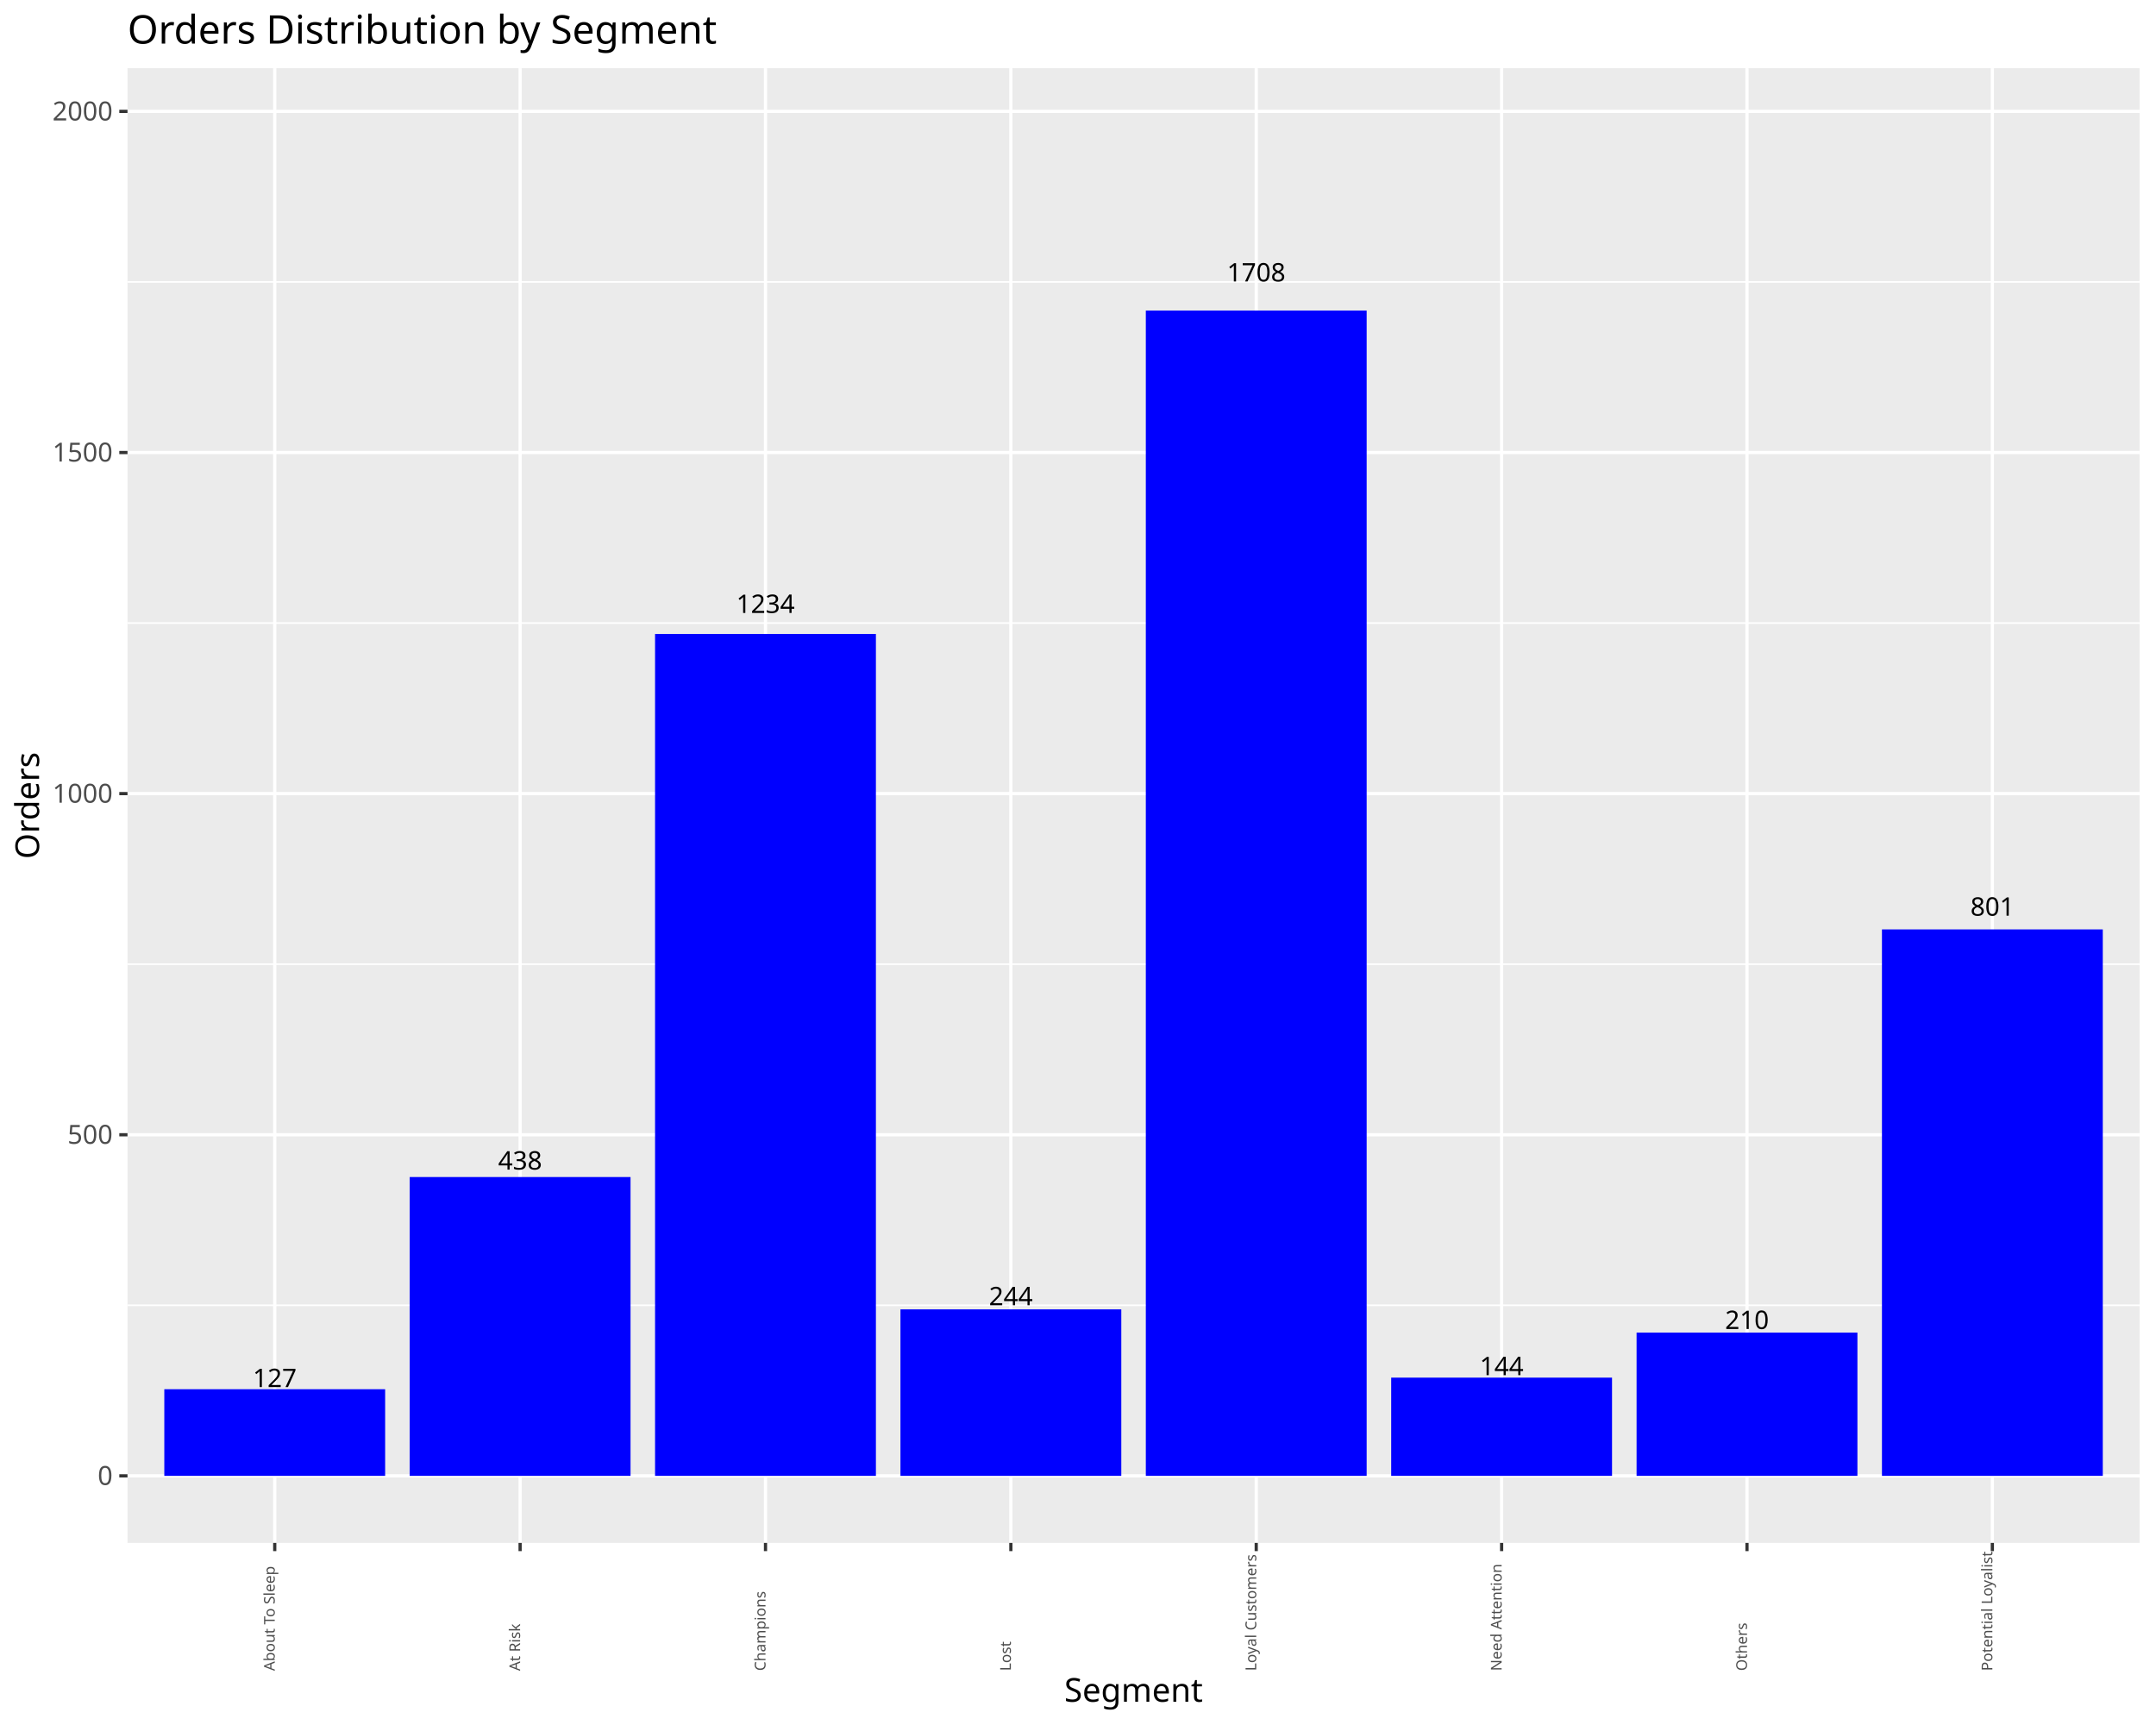
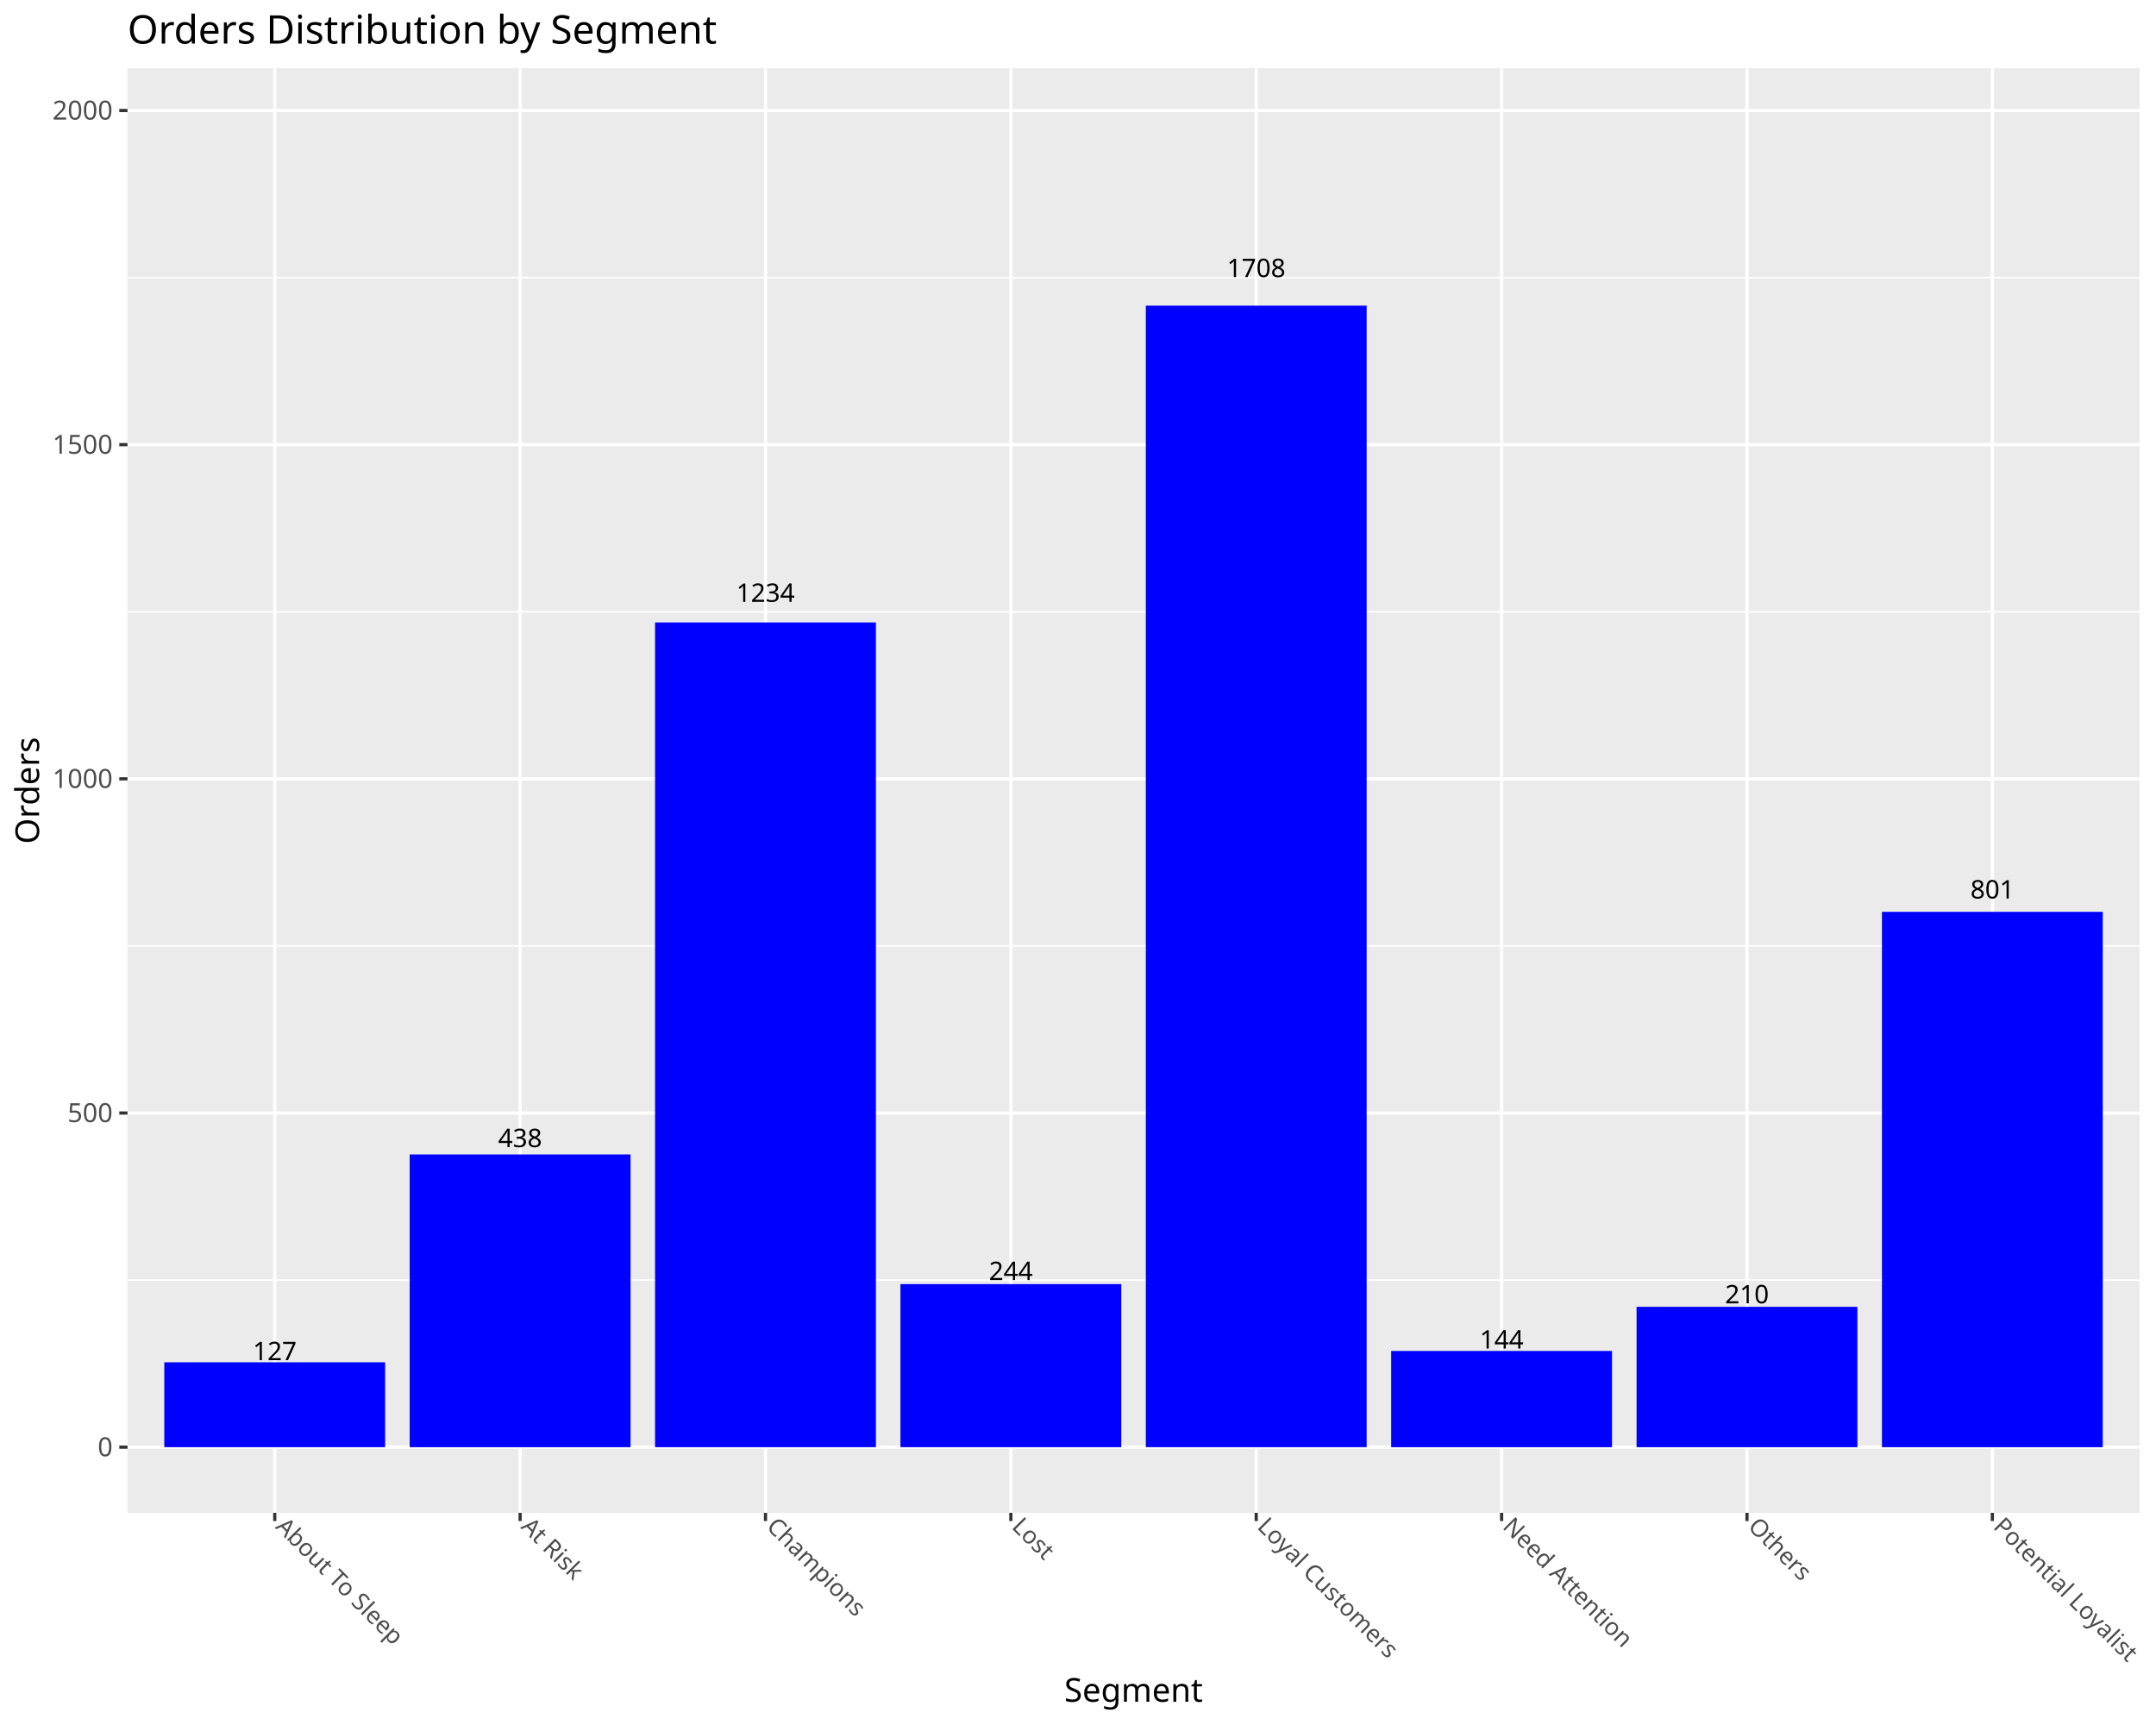
<svg xmlns="http://www.w3.org/2000/svg" class="svglite" data-engine-version="2.0" width="720.00pt" height="576.00pt" viewBox="0 0 720.00 576.00">
  <defs>
    <style type="text/css">
    .svglite line, .svglite polyline, .svglite polygon, .svglite path, .svglite rect, .svglite circle {
      fill: none;
      stroke: #000000;
      stroke-linecap: round;
      stroke-linejoin: round;
      stroke-miterlimit: 10.00;
    }
  </style>
  </defs>
  <rect width="100%" height="100%" style="stroke: none; fill: #FFFFFF;" />
  <defs>
    <clipPath id="cpMC4wMHw3MjAuMDB8MC4wMHw1NzYuMDA=">
      <rect x="0.00" y="0.00" width="720.00" height="576.00" />
    </clipPath>
  </defs>
  <g clip-path="url(#cpMC4wMHw3MjAuMDB8MC4wMHw1NzYuMDA=)">
    <rect x="0.00" y="0.00" width="720.00" height="576.00" style="stroke-width: 1.07; stroke: #FFFFFF; fill: #FFFFFF;" />
  </g>
  <defs>
-     <clipPath id="cpNDIuNTh8NzE0LjUyfDIyLjc4fDUxNS4xOQ==">
-       <rect x="42.58" y="22.78" width="671.94" height="492.41" />
+     <clipPath id="cpNDIuNTh8NzE0LjUyfDIyLjc4fDUwNS4xNg==">
+       <rect x="42.58" y="22.78" width="671.94" height="482.38" />
    </clipPath>
  </defs>
-   <g clip-path="url(#cpNDIuNTh8NzE0LjUyfDIyLjc4fDUxNS4xOQ==)">
-     <rect x="42.58" y="22.78" width="671.94" height="492.41" style="stroke-width: 1.07; stroke: none; fill: #EBEBEB;" />
-     <polyline points="42.58,435.86 714.52,435.86 " style="stroke-width: 0.53; stroke: #FFFFFF; stroke-linecap: butt;" />
-     <polyline points="42.58,321.95 714.52,321.95 " style="stroke-width: 0.53; stroke: #FFFFFF; stroke-linecap: butt;" />
-     <polyline points="42.58,208.05 714.52,208.05 " style="stroke-width: 0.53; stroke: #FFFFFF; stroke-linecap: butt;" />
-     <polyline points="42.58,94.14 714.52,94.14 " style="stroke-width: 0.53; stroke: #FFFFFF; stroke-linecap: butt;" />
-     <polyline points="42.58,492.81 714.52,492.81 " style="stroke-width: 1.07; stroke: #FFFFFF; stroke-linecap: butt;" />
-     <polyline points="42.58,378.91 714.52,378.91 " style="stroke-width: 1.07; stroke: #FFFFFF; stroke-linecap: butt;" />
-     <polyline points="42.58,265.00 714.52,265.00 " style="stroke-width: 1.07; stroke: #FFFFFF; stroke-linecap: butt;" />
-     <polyline points="42.58,151.10 714.52,151.10 " style="stroke-width: 1.07; stroke: #FFFFFF; stroke-linecap: butt;" />
-     <polyline points="42.58,37.19 714.52,37.19 " style="stroke-width: 1.07; stroke: #FFFFFF; stroke-linecap: butt;" />
-     <polyline points="91.75,515.19 91.75,22.78 " style="stroke-width: 1.07; stroke: #FFFFFF; stroke-linecap: butt;" />
-     <polyline points="173.69,515.19 173.69,22.78 " style="stroke-width: 1.07; stroke: #FFFFFF; stroke-linecap: butt;" />
-     <polyline points="255.64,515.19 255.64,22.78 " style="stroke-width: 1.07; stroke: #FFFFFF; stroke-linecap: butt;" />
-     <polyline points="337.58,515.19 337.58,22.78 " style="stroke-width: 1.07; stroke: #FFFFFF; stroke-linecap: butt;" />
-     <polyline points="419.52,515.19 419.52,22.78 " style="stroke-width: 1.07; stroke: #FFFFFF; stroke-linecap: butt;" />
-     <polyline points="501.47,515.19 501.47,22.78 " style="stroke-width: 1.07; stroke: #FFFFFF; stroke-linecap: butt;" />
-     <polyline points="583.41,515.19 583.41,22.78 " style="stroke-width: 1.07; stroke: #FFFFFF; stroke-linecap: butt;" />
-     <polyline points="665.35,515.19 665.35,22.78 " style="stroke-width: 1.07; stroke: #FFFFFF; stroke-linecap: butt;" />
-     <rect x="382.65" y="103.71" width="73.75" height="389.10" style="stroke-width: 1.07; stroke: none; stroke-linecap: butt; stroke-linejoin: miter; fill: #0000FF;" />
-     <rect x="136.82" y="393.03" width="73.75" height="99.78" style="stroke-width: 1.07; stroke: none; stroke-linecap: butt; stroke-linejoin: miter; fill: #0000FF;" />
-     <rect x="218.76" y="211.69" width="73.75" height="281.12" style="stroke-width: 1.07; stroke: none; stroke-linecap: butt; stroke-linejoin: miter; fill: #0000FF;" />
-     <rect x="464.59" y="460.01" width="73.75" height="32.80" style="stroke-width: 1.07; stroke: none; stroke-linecap: butt; stroke-linejoin: miter; fill: #0000FF;" />
-     <rect x="300.71" y="437.22" width="73.75" height="55.59" style="stroke-width: 1.07; stroke: none; stroke-linecap: butt; stroke-linejoin: miter; fill: #0000FF;" />
-     <rect x="628.48" y="310.34" width="73.75" height="182.47" style="stroke-width: 1.07; stroke: none; stroke-linecap: butt; stroke-linejoin: miter; fill: #0000FF;" />
-     <rect x="54.87" y="463.88" width="73.75" height="28.93" style="stroke-width: 1.07; stroke: none; stroke-linecap: butt; stroke-linejoin: miter; fill: #0000FF;" />
-     <rect x="546.54" y="444.97" width="73.75" height="47.84" style="stroke-width: 1.07; stroke: none; stroke-linecap: butt; stroke-linejoin: miter; fill: #0000FF;" />
-     <text x="419.52" y="93.99" text-anchor="middle" style="font-size: 8.54px; font-family: sans;" textLength="18.99px" lengthAdjust="spacingAndGlyphs">1708</text>
-     <text x="173.69" y="390.54" text-anchor="middle" style="font-size: 8.54px; font-family: sans;" textLength="14.24px" lengthAdjust="spacingAndGlyphs">438</text>
-     <text x="255.64" y="204.67" text-anchor="middle" style="font-size: 8.54px; font-family: sans;" textLength="18.99px" lengthAdjust="spacingAndGlyphs">1234</text>
-     <text x="501.47" y="459.19" text-anchor="middle" style="font-size: 8.54px; font-family: sans;" textLength="14.24px" lengthAdjust="spacingAndGlyphs">144</text>
-     <text x="337.58" y="435.84" text-anchor="middle" style="font-size: 8.54px; font-family: sans;" textLength="14.24px" lengthAdjust="spacingAndGlyphs">244</text>
-     <text x="665.35" y="305.77" text-anchor="middle" style="font-size: 8.54px; font-family: sans;" textLength="14.24px" lengthAdjust="spacingAndGlyphs">801</text>
-     <text x="91.75" y="463.16" text-anchor="middle" style="font-size: 8.54px; font-family: sans;" textLength="14.24px" lengthAdjust="spacingAndGlyphs">127</text>
-     <text x="583.41" y="443.77" text-anchor="middle" style="font-size: 8.54px; font-family: sans;" textLength="14.24px" lengthAdjust="spacingAndGlyphs">210</text>
+   <g clip-path="url(#cpNDIuNTh8NzE0LjUyfDIyLjc4fDUwNS4xNg==)">
+     <rect x="42.58" y="22.78" width="671.94" height="482.38" style="stroke-width: 1.07; stroke: none; fill: #EBEBEB;" />
+     <polyline points="42.58,427.44 714.52,427.44 " style="stroke-width: 0.53; stroke: #FFFFFF; stroke-linecap: butt;" />
+     <polyline points="42.58,315.86 714.52,315.86 " style="stroke-width: 0.53; stroke: #FFFFFF; stroke-linecap: butt;" />
+     <polyline points="42.58,204.27 714.52,204.27 " style="stroke-width: 0.53; stroke: #FFFFFF; stroke-linecap: butt;" />
+     <polyline points="42.58,92.69 714.52,92.69 " style="stroke-width: 0.53; stroke: #FFFFFF; stroke-linecap: butt;" />
+     <polyline points="42.58,483.23 714.52,483.23 " style="stroke-width: 1.07; stroke: #FFFFFF; stroke-linecap: butt;" />
+     <polyline points="42.58,371.65 714.52,371.65 " style="stroke-width: 1.07; stroke: #FFFFFF; stroke-linecap: butt;" />
+     <polyline points="42.58,260.07 714.52,260.07 " style="stroke-width: 1.07; stroke: #FFFFFF; stroke-linecap: butt;" />
+     <polyline points="42.58,148.48 714.52,148.48 " style="stroke-width: 1.07; stroke: #FFFFFF; stroke-linecap: butt;" />
+     <polyline points="42.58,36.90 714.52,36.90 " style="stroke-width: 1.07; stroke: #FFFFFF; stroke-linecap: butt;" />
+     <polyline points="91.75,505.16 91.75,22.78 " style="stroke-width: 1.07; stroke: #FFFFFF; stroke-linecap: butt;" />
+     <polyline points="173.69,505.16 173.69,22.78 " style="stroke-width: 1.07; stroke: #FFFFFF; stroke-linecap: butt;" />
+     <polyline points="255.64,505.16 255.64,22.78 " style="stroke-width: 1.07; stroke: #FFFFFF; stroke-linecap: butt;" />
+     <polyline points="337.58,505.16 337.58,22.78 " style="stroke-width: 1.07; stroke: #FFFFFF; stroke-linecap: butt;" />
+     <polyline points="419.52,505.16 419.52,22.78 " style="stroke-width: 1.07; stroke: #FFFFFF; stroke-linecap: butt;" />
+     <polyline points="501.47,505.16 501.47,22.78 " style="stroke-width: 1.07; stroke: #FFFFFF; stroke-linecap: butt;" />
+     <polyline points="583.41,505.16 583.41,22.78 " style="stroke-width: 1.07; stroke: #FFFFFF; stroke-linecap: butt;" />
+     <polyline points="665.35,505.16 665.35,22.78 " style="stroke-width: 1.07; stroke: #FFFFFF; stroke-linecap: butt;" />
+     <rect x="382.65" y="102.06" width="73.75" height="381.17" style="stroke-width: 1.07; stroke: none; stroke-linecap: butt; stroke-linejoin: miter; fill: #0000FF;" />
+     <rect x="136.82" y="385.49" width="73.75" height="97.75" style="stroke-width: 1.07; stroke: none; stroke-linecap: butt; stroke-linejoin: miter; fill: #0000FF;" />
+     <rect x="218.76" y="207.84" width="73.75" height="275.39" style="stroke-width: 1.07; stroke: none; stroke-linecap: butt; stroke-linejoin: miter; fill: #0000FF;" />
+     <rect x="464.59" y="451.10" width="73.75" height="32.14" style="stroke-width: 1.07; stroke: none; stroke-linecap: butt; stroke-linejoin: miter; fill: #0000FF;" />
+     <rect x="300.71" y="428.78" width="73.75" height="54.45" style="stroke-width: 1.07; stroke: none; stroke-linecap: butt; stroke-linejoin: miter; fill: #0000FF;" />
+     <rect x="628.48" y="304.48" width="73.75" height="178.76" style="stroke-width: 1.07; stroke: none; stroke-linecap: butt; stroke-linejoin: miter; fill: #0000FF;" />
+     <rect x="54.87" y="454.89" width="73.75" height="28.34" style="stroke-width: 1.07; stroke: none; stroke-linecap: butt; stroke-linejoin: miter; fill: #0000FF;" />
+     <rect x="546.54" y="436.37" width="73.75" height="46.87" style="stroke-width: 1.07; stroke: none; stroke-linecap: butt; stroke-linejoin: miter; fill: #0000FF;" />
+     <text x="419.52" y="92.53" text-anchor="middle" style="font-size: 8.54px; font-family: sans;" textLength="18.99px" lengthAdjust="spacingAndGlyphs">1708</text>
+     <text x="173.69" y="383.04" text-anchor="middle" style="font-size: 8.54px; font-family: sans;" textLength="14.24px" lengthAdjust="spacingAndGlyphs">438</text>
+     <text x="255.64" y="200.96" text-anchor="middle" style="font-size: 8.54px; font-family: sans;" textLength="18.99px" lengthAdjust="spacingAndGlyphs">1234</text>
+     <text x="501.47" y="450.29" text-anchor="middle" style="font-size: 8.54px; font-family: sans;" textLength="14.24px" lengthAdjust="spacingAndGlyphs">144</text>
+     <text x="337.58" y="427.42" text-anchor="middle" style="font-size: 8.54px; font-family: sans;" textLength="14.24px" lengthAdjust="spacingAndGlyphs">244</text>
+     <text x="665.35" y="300.01" text-anchor="middle" style="font-size: 8.54px; font-family: sans;" textLength="14.24px" lengthAdjust="spacingAndGlyphs">801</text>
+     <text x="91.75" y="454.18" text-anchor="middle" style="font-size: 8.54px; font-family: sans;" textLength="14.24px" lengthAdjust="spacingAndGlyphs">127</text>
+     <text x="583.41" y="435.20" text-anchor="middle" style="font-size: 8.54px; font-family: sans;" textLength="14.24px" lengthAdjust="spacingAndGlyphs">210</text>
  </g>
  <g clip-path="url(#cpMC4wMHw3MjAuMDB8MC4wMHw1NzYuMDA=)">
-     <text x="37.65" y="495.84" text-anchor="end" style="font-size: 8.80px; fill: #4D4D4D; font-family: sans;" textLength="4.89px" lengthAdjust="spacingAndGlyphs">0</text>
-     <text x="37.65" y="381.93" text-anchor="end" style="font-size: 8.80px; fill: #4D4D4D; font-family: sans;" textLength="14.68px" lengthAdjust="spacingAndGlyphs">500</text>
-     <text x="37.65" y="268.03" text-anchor="end" style="font-size: 8.80px; fill: #4D4D4D; font-family: sans;" textLength="19.58px" lengthAdjust="spacingAndGlyphs">1000</text>
-     <text x="37.65" y="154.12" text-anchor="end" style="font-size: 8.80px; fill: #4D4D4D; font-family: sans;" textLength="19.58px" lengthAdjust="spacingAndGlyphs">1500</text>
-     <text x="37.65" y="40.22" text-anchor="end" style="font-size: 8.80px; fill: #4D4D4D; font-family: sans;" textLength="19.58px" lengthAdjust="spacingAndGlyphs">2000</text>
-     <polyline points="39.84,492.81 42.58,492.81 " style="stroke-width: 1.07; stroke: #333333; stroke-linecap: butt;" />
-     <polyline points="39.84,378.91 42.58,378.91 " style="stroke-width: 1.07; stroke: #333333; stroke-linecap: butt;" />
-     <polyline points="39.84,265.00 42.58,265.00 " style="stroke-width: 1.07; stroke: #333333; stroke-linecap: butt;" />
-     <polyline points="39.84,151.10 42.58,151.10 " style="stroke-width: 1.07; stroke: #333333; stroke-linecap: butt;" />
-     <polyline points="39.84,37.19 42.58,37.19 " style="stroke-width: 1.07; stroke: #333333; stroke-linecap: butt;" />
-     <polyline points="91.75,517.93 91.75,515.19 " style="stroke-width: 1.07; stroke: #333333; stroke-linecap: butt;" />
-     <polyline points="173.69,517.93 173.69,515.19 " style="stroke-width: 1.07; stroke: #333333; stroke-linecap: butt;" />
-     <polyline points="255.64,517.93 255.64,515.19 " style="stroke-width: 1.07; stroke: #333333; stroke-linecap: butt;" />
-     <polyline points="337.58,517.93 337.58,515.19 " style="stroke-width: 1.07; stroke: #333333; stroke-linecap: butt;" />
-     <polyline points="419.52,517.93 419.52,515.19 " style="stroke-width: 1.07; stroke: #333333; stroke-linecap: butt;" />
-     <polyline points="501.47,517.93 501.47,515.19 " style="stroke-width: 1.07; stroke: #333333; stroke-linecap: butt;" />
-     <polyline points="583.41,517.93 583.41,515.19 " style="stroke-width: 1.07; stroke: #333333; stroke-linecap: butt;" />
-     <polyline points="665.35,517.93 665.35,515.19 " style="stroke-width: 1.07; stroke: #333333; stroke-linecap: butt;" />
-     <text transform="translate(91.75,557.93) rotate(-90)" style="font-size: 5.00px; fill: #4D4D4D; font-family: sans;" textLength="34.47px" lengthAdjust="spacingAndGlyphs">About To Sleep</text>
-     <text transform="translate(173.69,557.93) rotate(-90)" style="font-size: 5.00px; fill: #4D4D4D; font-family: sans;" textLength="15.84px" lengthAdjust="spacingAndGlyphs">At Risk</text>
-     <text transform="translate(255.64,557.93) rotate(-90)" style="font-size: 5.00px; fill: #4D4D4D; font-family: sans;" textLength="25.30px" lengthAdjust="spacingAndGlyphs">Champions</text>
-     <text transform="translate(337.58,557.93) rotate(-90)" style="font-size: 5.00px; fill: #4D4D4D; font-family: sans;" textLength="9.45px" lengthAdjust="spacingAndGlyphs">Lost</text>
-     <text transform="translate(419.52,557.93) rotate(-90)" style="font-size: 5.00px; fill: #4D4D4D; font-family: sans;" textLength="37.52px" lengthAdjust="spacingAndGlyphs">Loyal Customers</text>
-     <text transform="translate(501.47,557.93) rotate(-90)" style="font-size: 5.00px; fill: #4D4D4D; font-family: sans;" textLength="33.08px" lengthAdjust="spacingAndGlyphs">Need Attention</text>
-     <text transform="translate(583.41,557.93) rotate(-90)" style="font-size: 5.00px; fill: #4D4D4D; font-family: sans;" textLength="15.01px" lengthAdjust="spacingAndGlyphs">Others</text>
-     <text transform="translate(665.35,557.93) rotate(-90)" style="font-size: 5.00px; fill: #4D4D4D; font-family: sans;" textLength="37.80px" lengthAdjust="spacingAndGlyphs">Potential Loyalist</text>
+     <text x="37.65" y="486.26" text-anchor="end" style="font-size: 8.80px; fill: #4D4D4D; font-family: sans;" textLength="4.89px" lengthAdjust="spacingAndGlyphs">0</text>
+     <text x="37.65" y="374.68" text-anchor="end" style="font-size: 8.80px; fill: #4D4D4D; font-family: sans;" textLength="14.68px" lengthAdjust="spacingAndGlyphs">500</text>
+     <text x="37.65" y="263.09" text-anchor="end" style="font-size: 8.80px; fill: #4D4D4D; font-family: sans;" textLength="19.58px" lengthAdjust="spacingAndGlyphs">1000</text>
+     <text x="37.65" y="151.51" text-anchor="end" style="font-size: 8.80px; fill: #4D4D4D; font-family: sans;" textLength="19.58px" lengthAdjust="spacingAndGlyphs">1500</text>
+     <text x="37.65" y="39.93" text-anchor="end" style="font-size: 8.80px; fill: #4D4D4D; font-family: sans;" textLength="19.58px" lengthAdjust="spacingAndGlyphs">2000</text>
+     <polyline points="39.84,483.23 42.58,483.23 " style="stroke-width: 1.07; stroke: #333333; stroke-linecap: butt;" />
+     <polyline points="39.84,371.65 42.58,371.65 " style="stroke-width: 1.07; stroke: #333333; stroke-linecap: butt;" />
+     <polyline points="39.84,260.07 42.58,260.07 " style="stroke-width: 1.07; stroke: #333333; stroke-linecap: butt;" />
+     <polyline points="39.84,148.48 42.58,148.48 " style="stroke-width: 1.07; stroke: #333333; stroke-linecap: butt;" />
+     <polyline points="39.84,36.90 42.58,36.90 " style="stroke-width: 1.07; stroke: #333333; stroke-linecap: butt;" />
+     <polyline points="91.75,507.90 91.75,505.16 " style="stroke-width: 1.07; stroke: #333333; stroke-linecap: butt;" />
+     <polyline points="173.69,507.90 173.69,505.16 " style="stroke-width: 1.07; stroke: #333333; stroke-linecap: butt;" />
+     <polyline points="255.64,507.90 255.64,505.16 " style="stroke-width: 1.07; stroke: #333333; stroke-linecap: butt;" />
+     <polyline points="337.58,507.90 337.58,505.16 " style="stroke-width: 1.07; stroke: #333333; stroke-linecap: butt;" />
+     <polyline points="419.52,507.90 419.52,505.16 " style="stroke-width: 1.07; stroke: #333333; stroke-linecap: butt;" />
+     <polyline points="501.47,507.90 501.47,505.16 " style="stroke-width: 1.07; stroke: #333333; stroke-linecap: butt;" />
+     <polyline points="583.41,507.90 583.41,505.16 " style="stroke-width: 1.07; stroke: #333333; stroke-linecap: butt;" />
+     <polyline points="665.35,507.90 665.35,505.16 " style="stroke-width: 1.07; stroke: #333333; stroke-linecap: butt;" />
+     <text transform="translate(91.75,510.09) rotate(-315)" style="font-size: 8.00px; fill: #4D4D4D; font-family: sans;" textLength="55.15px" lengthAdjust="spacingAndGlyphs">About To Sleep</text>
+     <text transform="translate(173.69,510.09) rotate(-315)" style="font-size: 8.00px; fill: #4D4D4D; font-family: sans;" textLength="25.34px" lengthAdjust="spacingAndGlyphs">At Risk</text>
+     <text transform="translate(255.64,510.09) rotate(-315)" style="font-size: 8.00px; fill: #4D4D4D; font-family: sans;" textLength="40.47px" lengthAdjust="spacingAndGlyphs">Champions</text>
+     <text transform="translate(337.58,510.09) rotate(-315)" style="font-size: 8.00px; fill: #4D4D4D; font-family: sans;" textLength="15.12px" lengthAdjust="spacingAndGlyphs">Lost</text>
+     <text transform="translate(419.52,510.09) rotate(-315)" style="font-size: 8.00px; fill: #4D4D4D; font-family: sans;" textLength="60.04px" lengthAdjust="spacingAndGlyphs">Loyal Customers</text>
+     <text transform="translate(501.47,510.09) rotate(-315)" style="font-size: 8.00px; fill: #4D4D4D; font-family: sans;" textLength="52.93px" lengthAdjust="spacingAndGlyphs">Need Attention</text>
+     <text transform="translate(583.41,510.09) rotate(-315)" style="font-size: 8.00px; fill: #4D4D4D; font-family: sans;" textLength="24.01px" lengthAdjust="spacingAndGlyphs">Others</text>
+     <text transform="translate(665.35,510.09) rotate(-315)" style="font-size: 8.00px; fill: #4D4D4D; font-family: sans;" textLength="60.48px" lengthAdjust="spacingAndGlyphs">Potential Loyalist</text>
    <text x="378.55" y="568.24" text-anchor="middle" style="font-size: 11.00px; font-family: sans;" textLength="44.04px" lengthAdjust="spacingAndGlyphs">Segment</text>
-     <text transform="translate(13.05,268.99) rotate(-90)" text-anchor="middle" style="font-size: 11.00px; font-family: sans;" textLength="33.63px" lengthAdjust="spacingAndGlyphs">Orders</text>
+     <text transform="translate(13.05,263.97) rotate(-90)" text-anchor="middle" style="font-size: 11.00px; font-family: sans;" textLength="33.63px" lengthAdjust="spacingAndGlyphs">Orders</text>
    <text x="42.58" y="14.56" style="font-size: 13.20px; font-family: sans;" textLength="187.84px" lengthAdjust="spacingAndGlyphs">Orders  Distribution by Segment</text>
  </g>
</svg>
